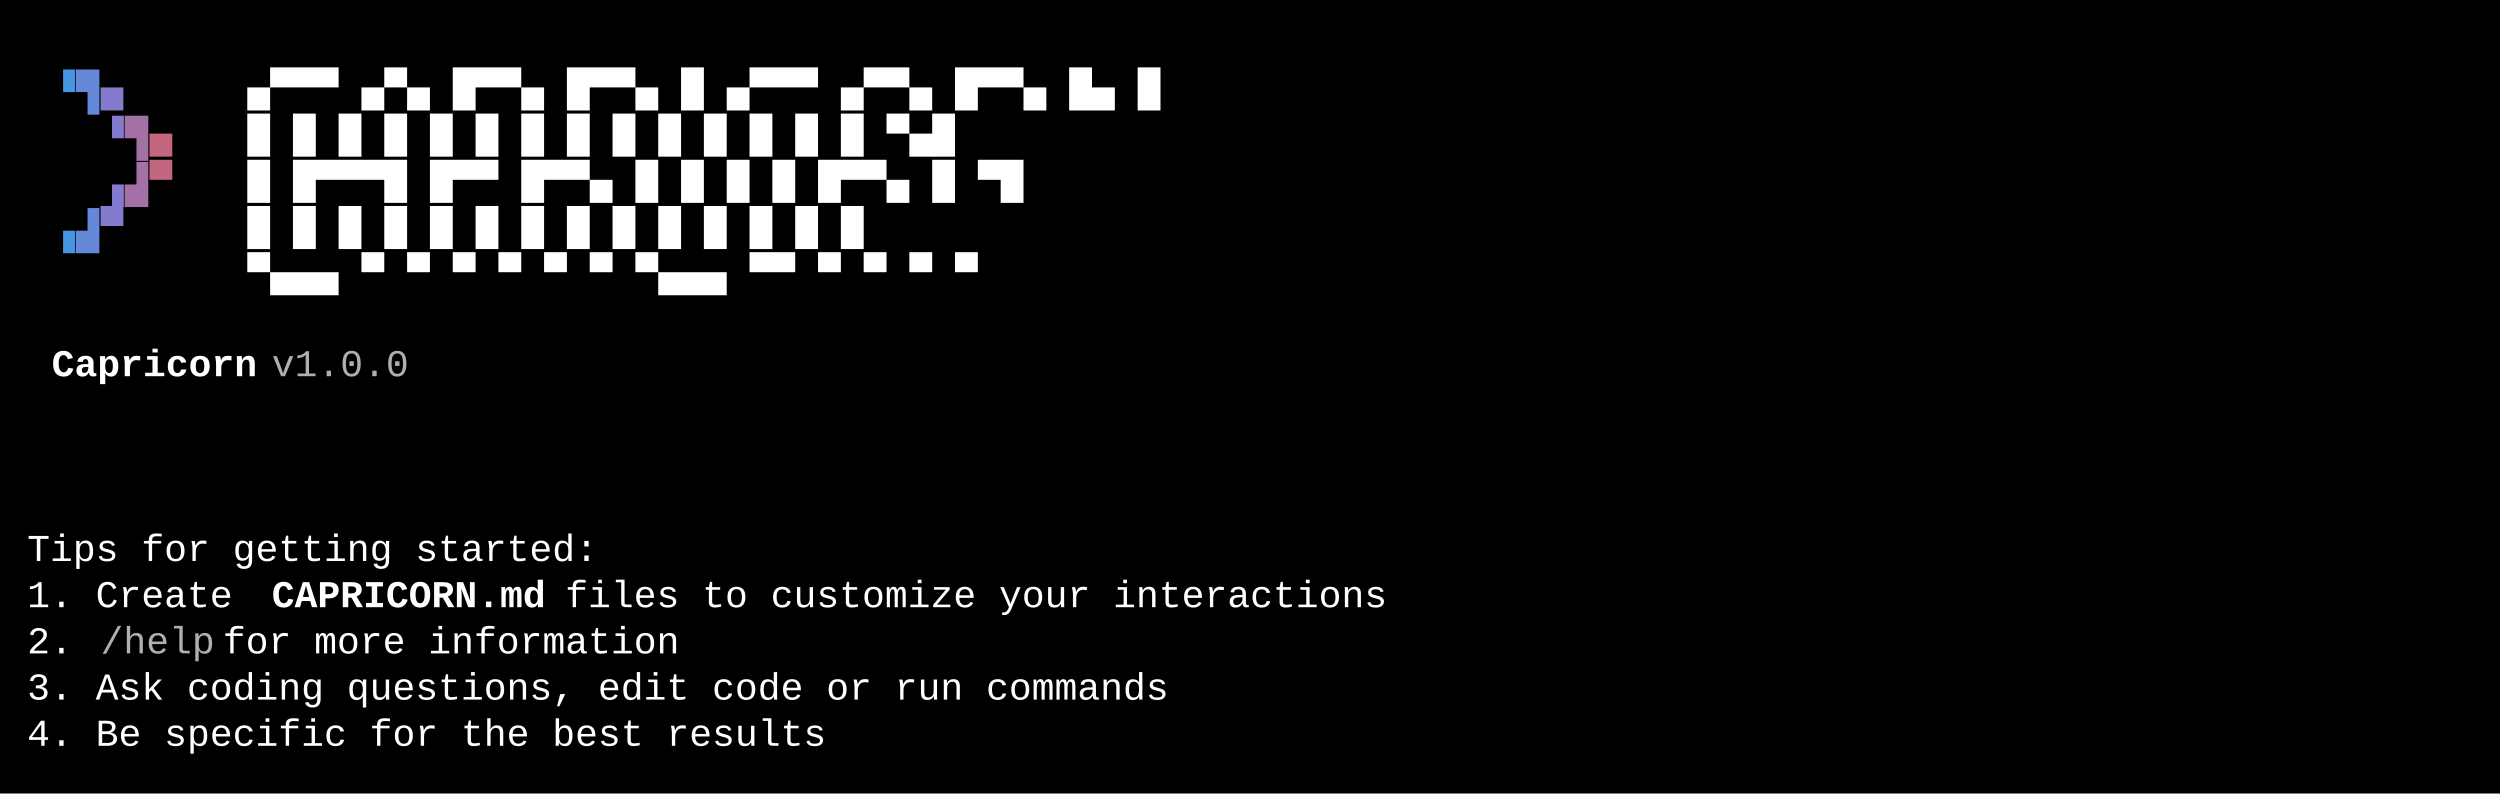
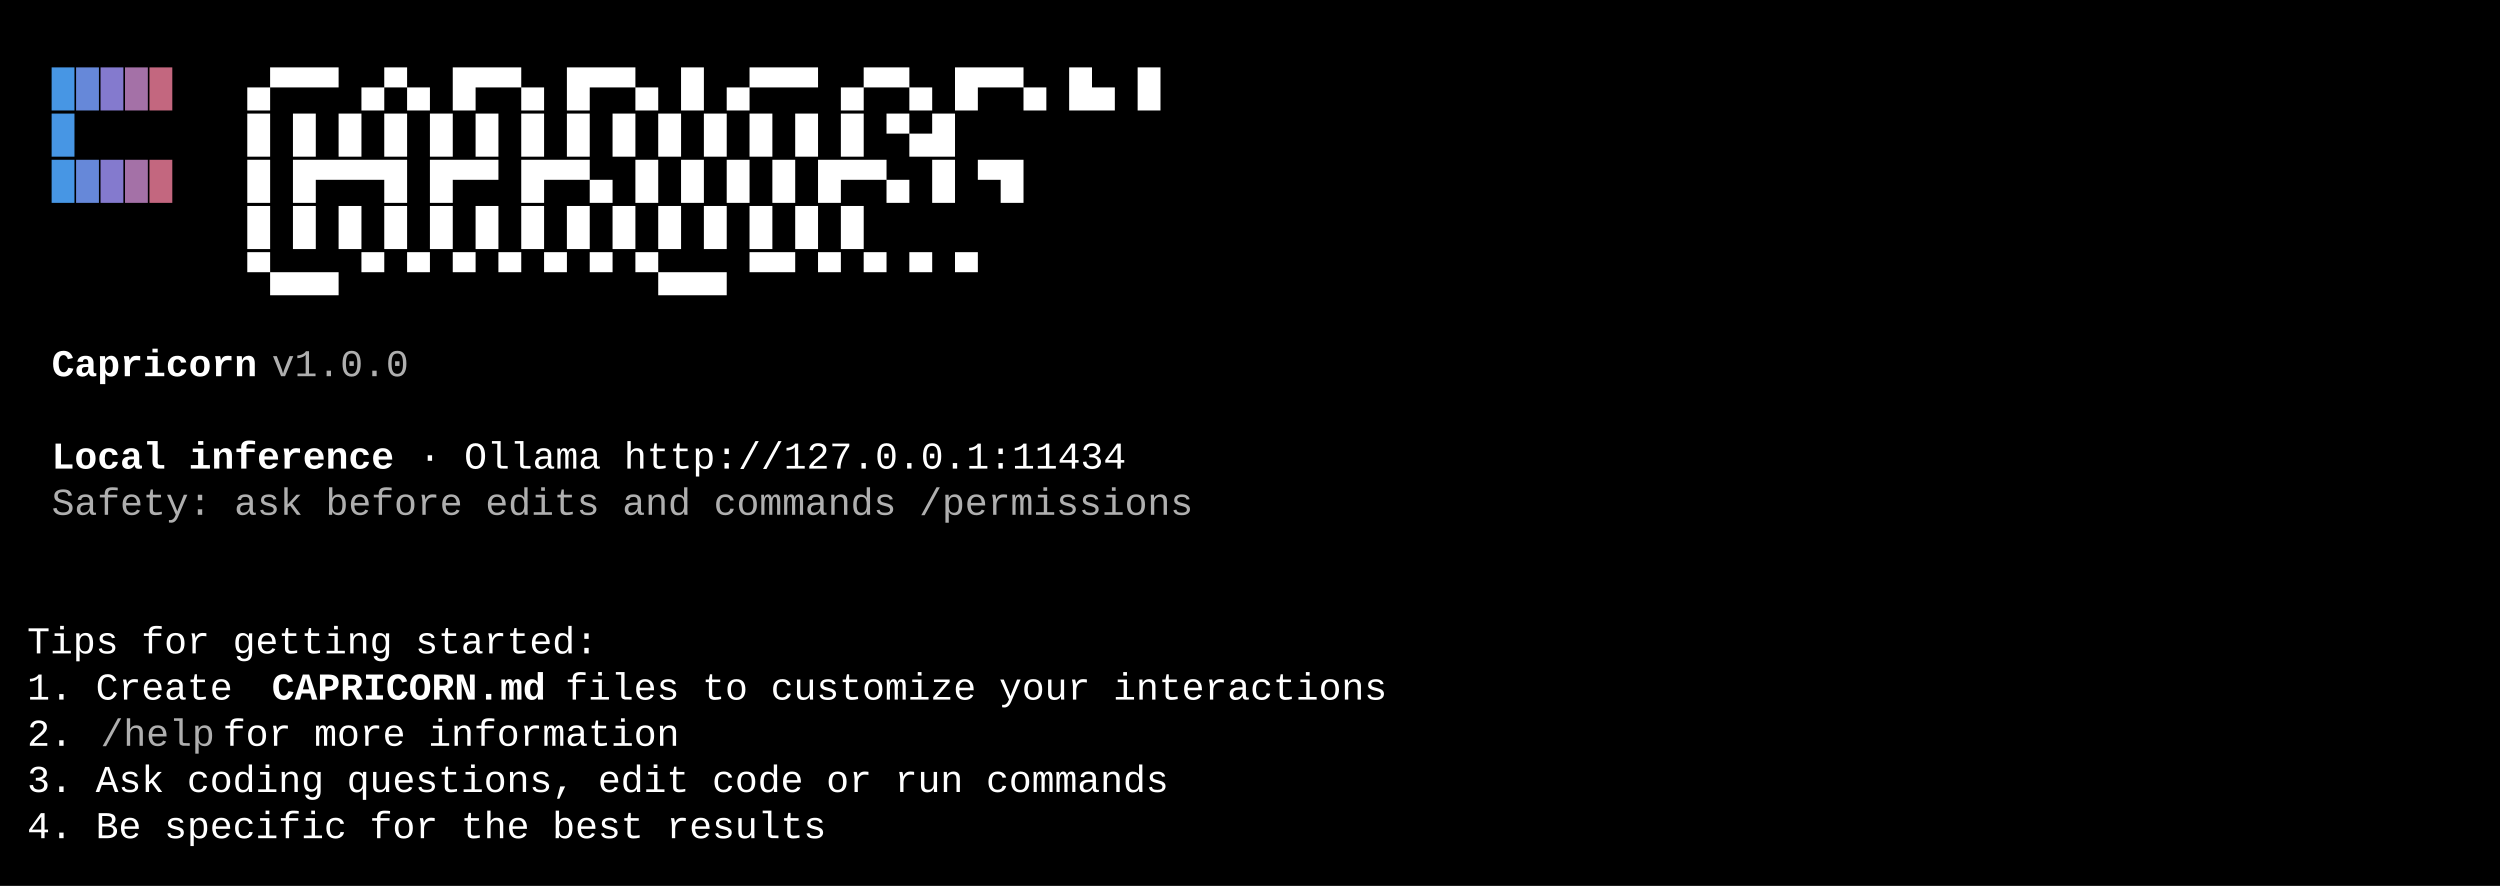
- <svg xmlns="http://www.w3.org/2000/svg" width="920" height="292" viewBox="0 0 920 292">
+ <svg xmlns="http://www.w3.org/2000/svg" width="920" height="326" viewBox="0 0 920 326">
  <style>
    text { font-family: Consolas, "Courier New", monospace; font-size: 14px; dominant-baseline: text-before-edge; white-space: pre; }
  </style>
-   <rect width="920" height="292" fill="#000000" />
+   <rect width="920" height="326" fill="#000000" />
  <g transform="translate(10, 10)">
-     <text x="9" y="19" fill="#4796e4" textLength="9" lengthAdjust="spacingAndGlyphs">▝</text>
-     <text x="18" y="19" fill="#6688d9" textLength="9" lengthAdjust="spacingAndGlyphs">▜</text>
-     <text x="27" y="19" fill="#847ace" textLength="9" lengthAdjust="spacingAndGlyphs">▄</text>
+     <text x="9" y="19" fill="#4796e4" textLength="9" lengthAdjust="spacingAndGlyphs">█</text>
+     <text x="18" y="19" fill="#6688d9" textLength="9" lengthAdjust="spacingAndGlyphs">█</text>
+     <text x="27" y="19" fill="#847ace" textLength="9" lengthAdjust="spacingAndGlyphs">█</text>
+     <text x="36" y="19" fill="#a471a7" textLength="9" lengthAdjust="spacingAndGlyphs">█</text>
+     <text x="45" y="19" fill="#c3677f" textLength="9" lengthAdjust="spacingAndGlyphs">█</text>
    <text x="81" y="19" fill="#ffffff" textLength="459" lengthAdjust="spacingAndGlyphs">▄▀▀▀   ▄▀▄   █▀▀▄  █▀▀▄  █  ▄▀▀▀  ▄▀▀▄  █▀▀▄  █▄  █</text>
-     <text x="27" y="36" fill="#847ace" textLength="9" lengthAdjust="spacingAndGlyphs">▝</text>
-     <text x="36" y="36" fill="#a471a7" textLength="9" lengthAdjust="spacingAndGlyphs">▜</text>
-     <text x="45" y="36" fill="#c3677f" textLength="9" lengthAdjust="spacingAndGlyphs">▄</text>
+     <text x="9" y="36" fill="#4796e4" textLength="9" lengthAdjust="spacingAndGlyphs">█</text>
    <text x="81" y="36" fill="#ffffff" textLength="459" lengthAdjust="spacingAndGlyphs">█     █   █  █  █  █  █  █  █     █  █  █  █  █ ▀▄█</text>
-     <text x="27" y="53" fill="#847ace" textLength="9" lengthAdjust="spacingAndGlyphs">▗</text>
-     <text x="36" y="53" fill="#a471a7" textLength="9" lengthAdjust="spacingAndGlyphs">▟</text>
-     <text x="45" y="53" fill="#c3677f" textLength="9" lengthAdjust="spacingAndGlyphs">▀</text>
+     <text x="9" y="53" fill="#4796e4" textLength="9" lengthAdjust="spacingAndGlyphs">█</text>
+     <text x="18" y="53" fill="#6688d9" textLength="9" lengthAdjust="spacingAndGlyphs">█</text>
+     <text x="27" y="53" fill="#847ace" textLength="9" lengthAdjust="spacingAndGlyphs">█</text>
+     <text x="36" y="53" fill="#a471a7" textLength="9" lengthAdjust="spacingAndGlyphs">█</text>
+     <text x="45" y="53" fill="#c3677f" textLength="9" lengthAdjust="spacingAndGlyphs">█</text>
    <text x="81" y="53" fill="#ffffff" textLength="459" lengthAdjust="spacingAndGlyphs">█     █▀▀▀█  █▀▀   █▀▀▄  █  █     █  █  █▀▀▄  █  ▀█</text>
-     <text x="9" y="70" fill="#4796e4" textLength="9" lengthAdjust="spacingAndGlyphs">▗</text>
-     <text x="18" y="70" fill="#6688d9" textLength="9" lengthAdjust="spacingAndGlyphs">▟</text>
-     <text x="27" y="70" fill="#847ace" textLength="9" lengthAdjust="spacingAndGlyphs">▀</text>
    <text x="81" y="70" fill="#ffffff" textLength="459" lengthAdjust="spacingAndGlyphs">█     █   █  █     █  █  █  █     █  █  █  █  █   █</text>
    <text x="81" y="87" fill="#ffffff" textLength="459" lengthAdjust="spacingAndGlyphs">▀▄▄▄  ▀   ▀  ▀     ▀  ▀  ▀  ▀▄▄▄   ▀▀   ▀  ▀  ▀   ▀</text>
    <text x="9" y="121" fill="#ffffff" textLength="81" lengthAdjust="spacingAndGlyphs" font-weight="bold">Capricorn</text>
    <text x="90" y="121" fill="#afafaf" textLength="63" lengthAdjust="spacingAndGlyphs"> v1.0.0</text>
-     <text x="0" y="189" fill="#ffffff" textLength="225" lengthAdjust="spacingAndGlyphs">Tips for getting started:</text>
-     <text x="0" y="206" fill="#ffffff" textLength="90" lengthAdjust="spacingAndGlyphs">1. Create </text>
-     <text x="90" y="206" fill="#ffffff" textLength="108" lengthAdjust="spacingAndGlyphs" font-weight="bold">CAPRICORN.md</text>
-     <text x="198" y="206" fill="#ffffff" textLength="333" lengthAdjust="spacingAndGlyphs"> files to customize your interactions</text>
-     <text x="0" y="223" fill="#ffffff" textLength="27" lengthAdjust="spacingAndGlyphs">2. </text>
-     <text x="27" y="223" fill="#afafaf" textLength="45" lengthAdjust="spacingAndGlyphs">/help</text>
-     <text x="72" y="223" fill="#ffffff" textLength="189" lengthAdjust="spacingAndGlyphs"> for more information</text>
-     <text x="0" y="240" fill="#ffffff" textLength="450" lengthAdjust="spacingAndGlyphs">3. Ask coding questions, edit code or run commands</text>
-     <text x="0" y="257" fill="#ffffff" textLength="315" lengthAdjust="spacingAndGlyphs">4. Be specific for the best results</text>
+     <text x="9" y="155" fill="#ffffff" textLength="135" lengthAdjust="spacingAndGlyphs" font-weight="bold">Local inference</text>
+     <text x="144" y="155" fill="#ffffff" textLength="288" lengthAdjust="spacingAndGlyphs"> · Ollama http://127.0.0.1:11434</text>
+     <text x="9" y="172" fill="#afafaf" textLength="450" lengthAdjust="spacingAndGlyphs">Safety: ask before edits and commands /permissions</text>
+     <text x="0" y="223" fill="#ffffff" textLength="225" lengthAdjust="spacingAndGlyphs">Tips for getting started:</text>
+     <text x="0" y="240" fill="#ffffff" textLength="90" lengthAdjust="spacingAndGlyphs">1. Create </text>
+     <text x="90" y="240" fill="#ffffff" textLength="108" lengthAdjust="spacingAndGlyphs" font-weight="bold">CAPRICORN.md</text>
+     <text x="198" y="240" fill="#ffffff" textLength="333" lengthAdjust="spacingAndGlyphs"> files to customize your interactions</text>
+     <text x="0" y="257" fill="#ffffff" textLength="27" lengthAdjust="spacingAndGlyphs">2. </text>
+     <text x="27" y="257" fill="#afafaf" textLength="45" lengthAdjust="spacingAndGlyphs">/help</text>
+     <text x="72" y="257" fill="#ffffff" textLength="189" lengthAdjust="spacingAndGlyphs"> for more information</text>
+     <text x="0" y="274" fill="#ffffff" textLength="450" lengthAdjust="spacingAndGlyphs">3. Ask coding questions, edit code or run commands</text>
+     <text x="0" y="291" fill="#ffffff" textLength="315" lengthAdjust="spacingAndGlyphs">4. Be specific for the best results</text>
  </g>
</svg>
